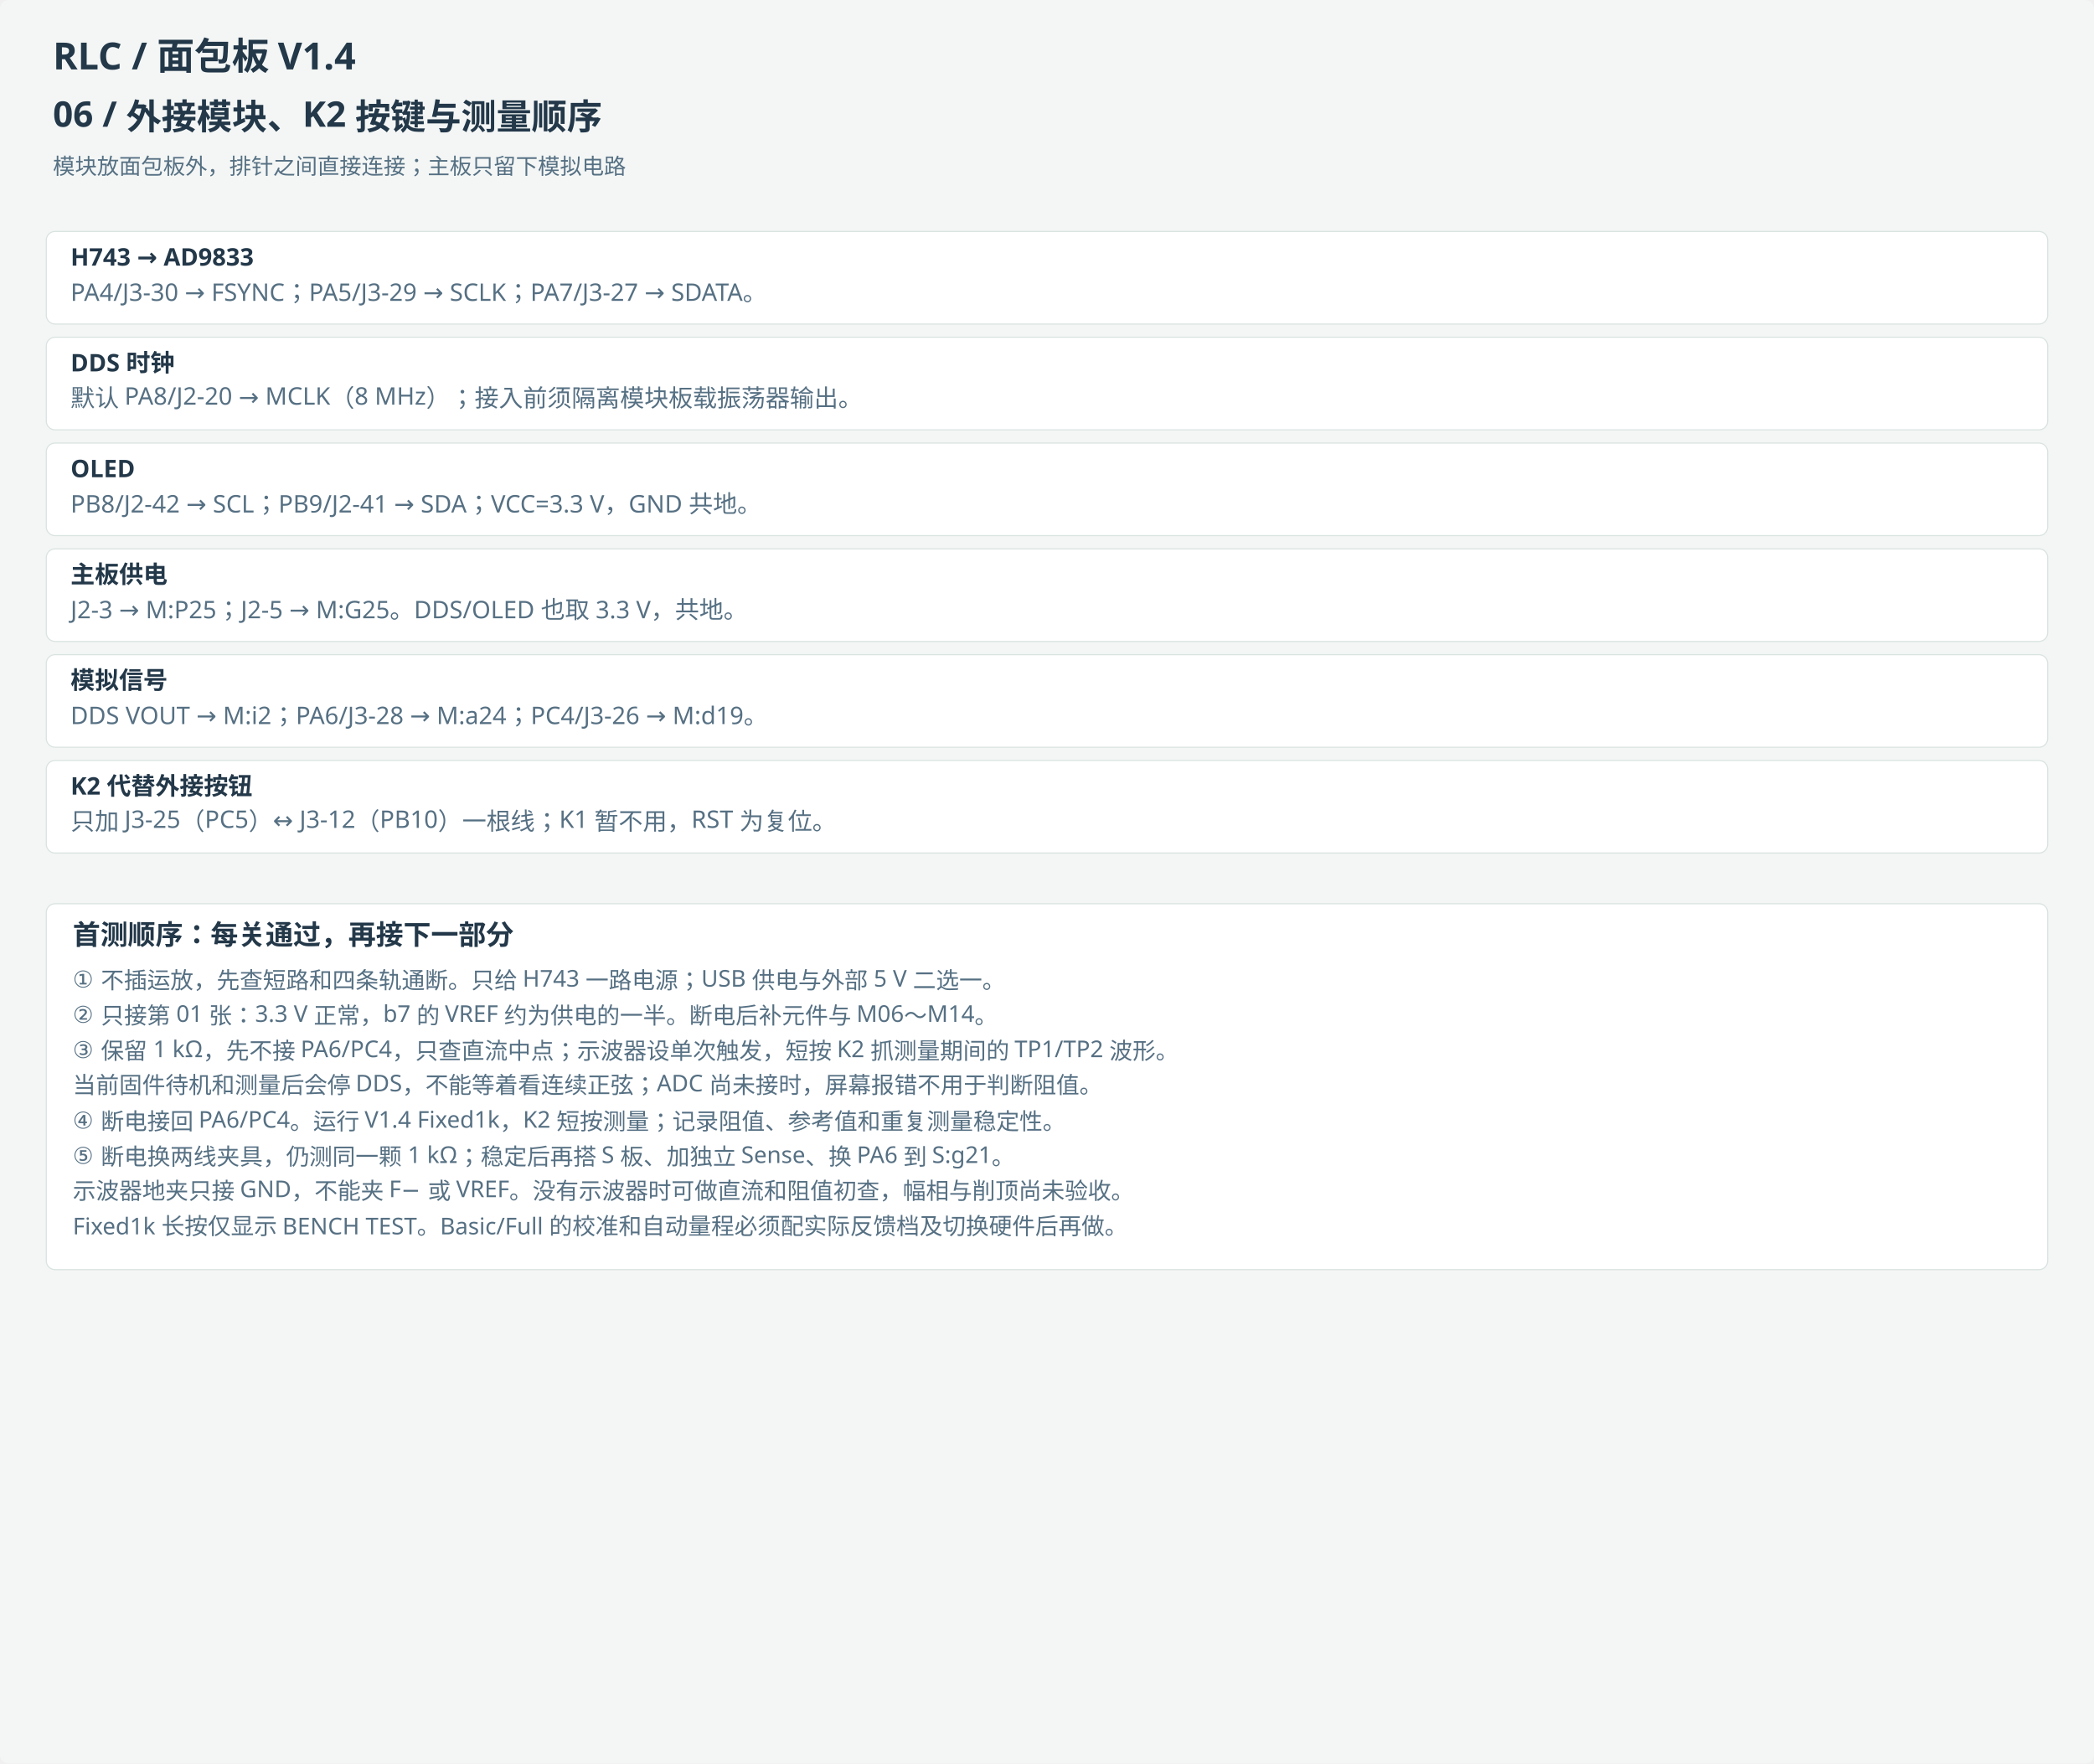
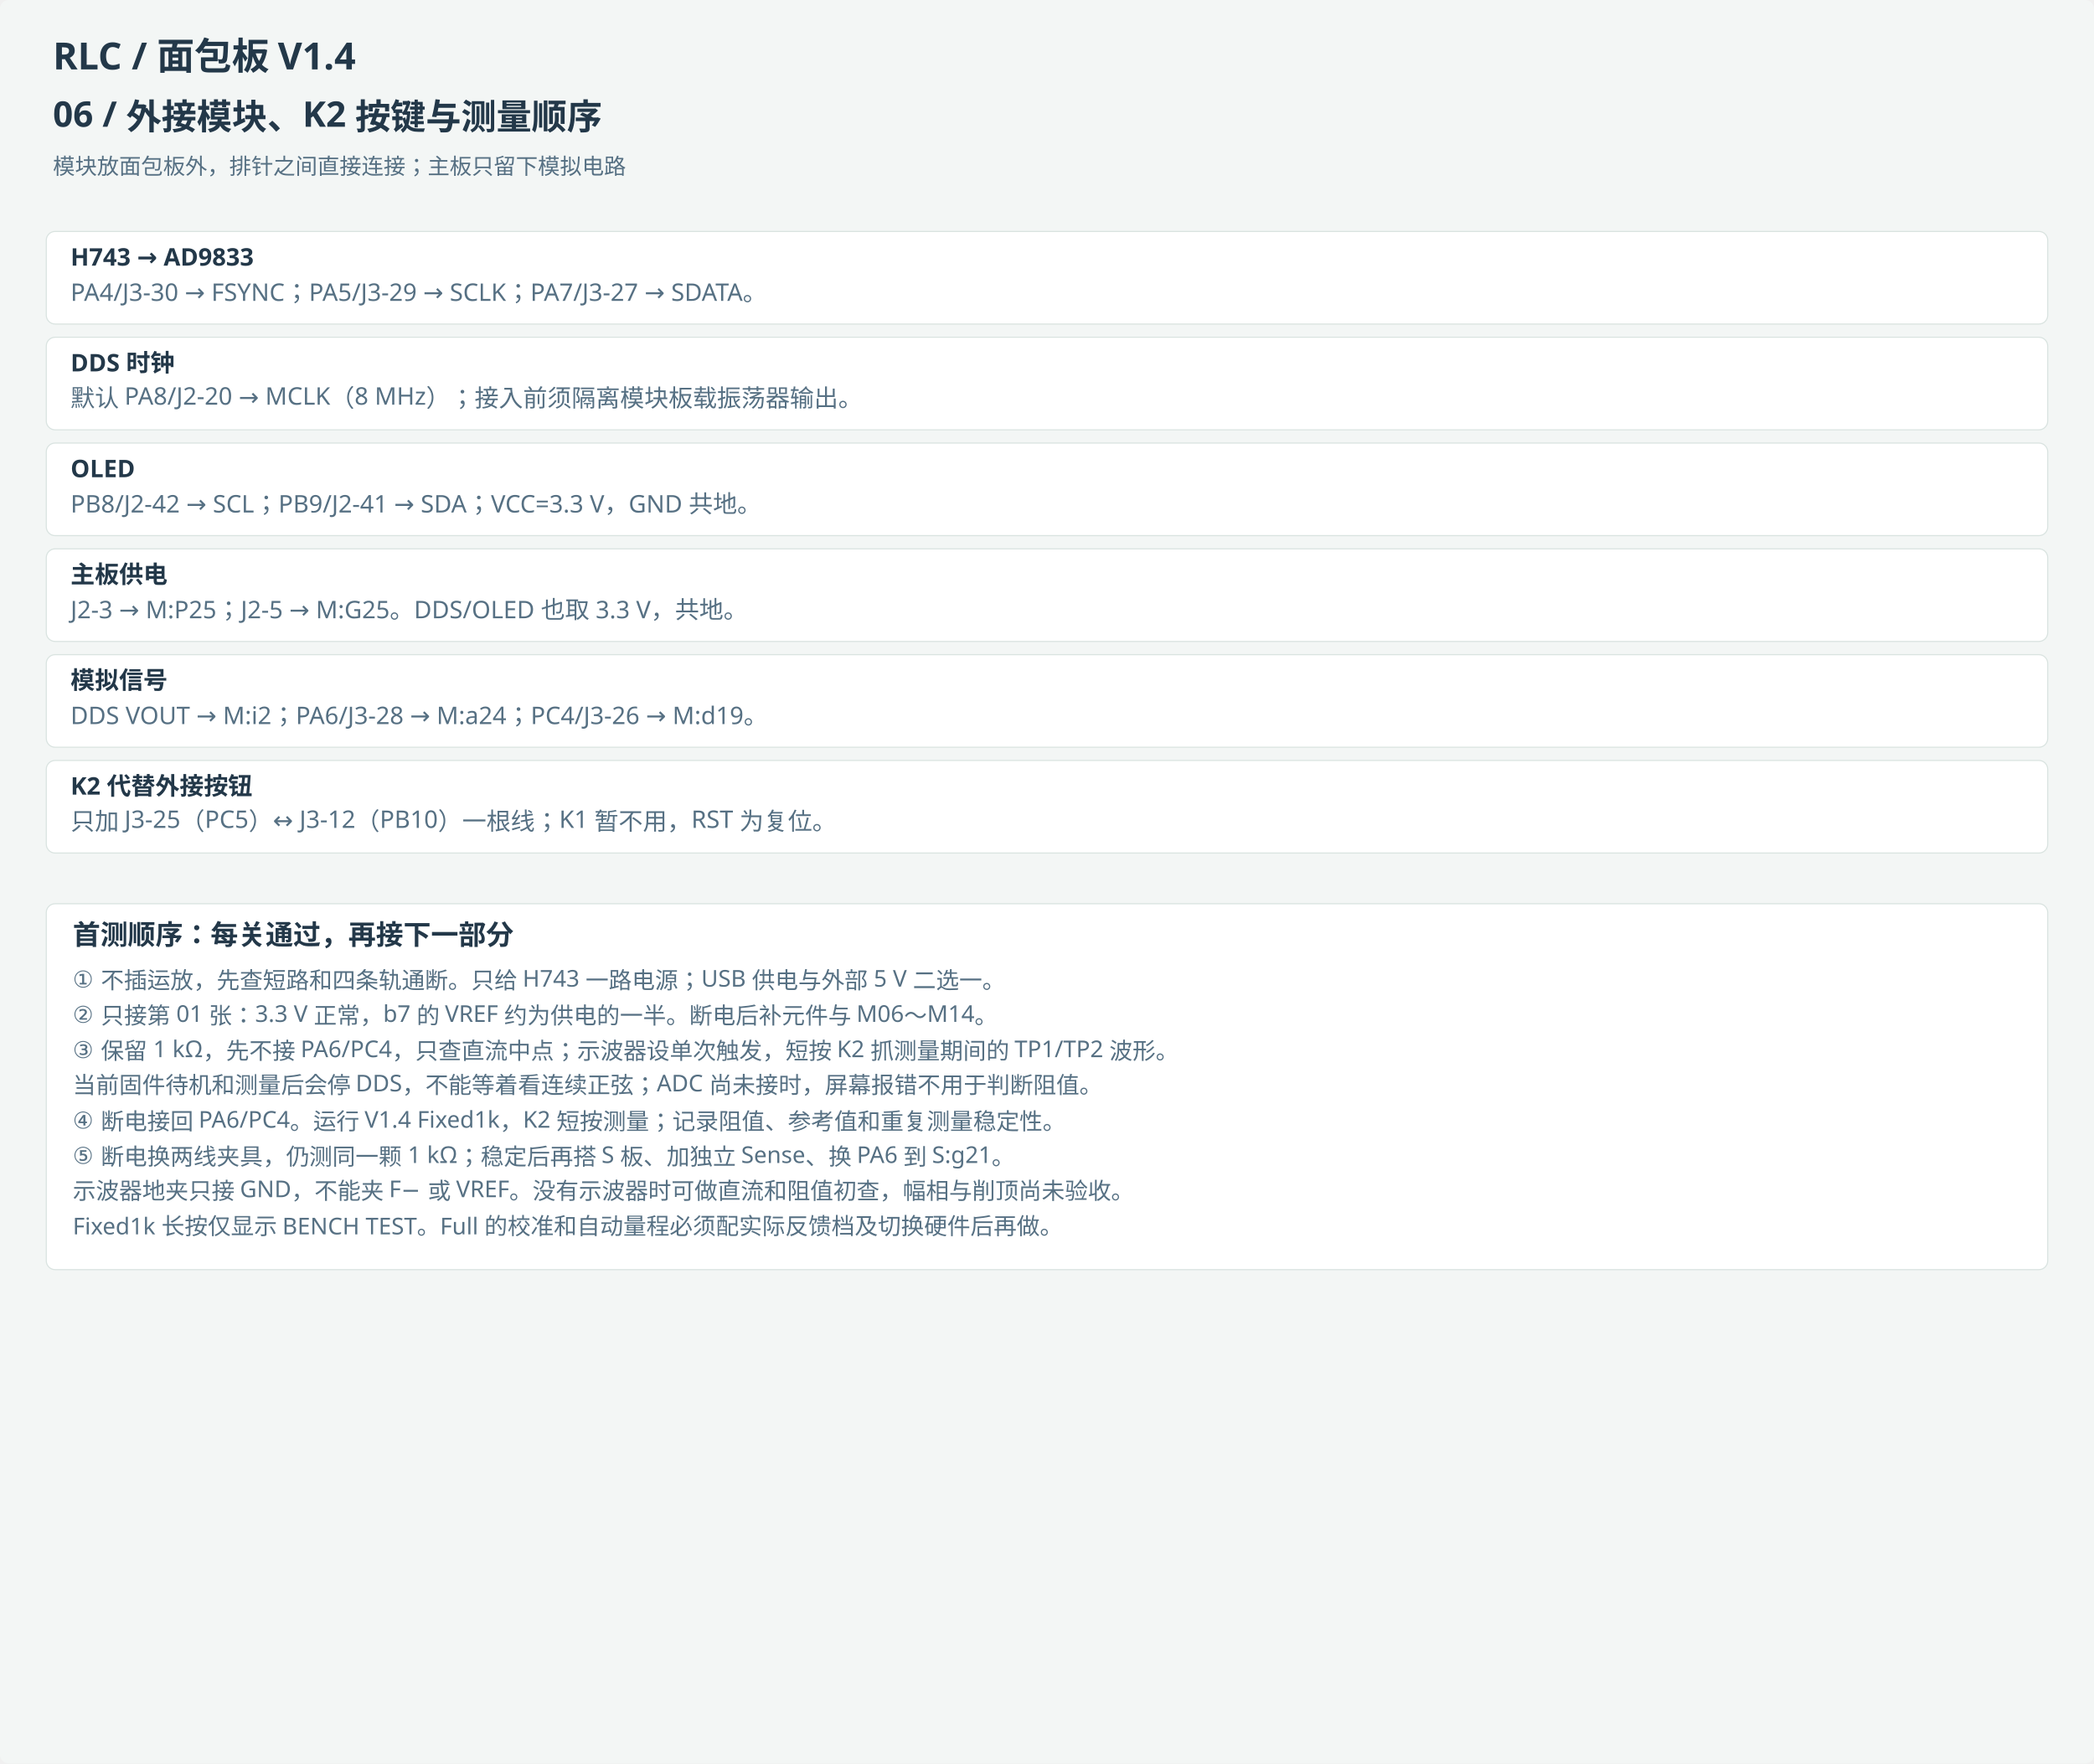
<svg xmlns="http://www.w3.org/2000/svg" width="1900" height="1600" viewBox="0 0 1900 1600" font-family="Microsoft YaHei,sans-serif">
  <rect x="0" y="0" width="1900" height="1600" rx="8" fill="#f3f6f5" stroke="none" />
  <text x="48" y="63" font-size="34" fill="#233849" font-weight="700" text-anchor="start">RLC / 面包板 V1.4</text>
  <text x="48" y="115" font-size="32" fill="#233849" font-weight="700" text-anchor="start">06 / 外接模块、K2 按键与测量顺序</text>
  <text x="48" y="158" font-size="20" fill="#567083" font-weight="400" text-anchor="start">模块放面包板外，排针之间直接连接；主板只留下模拟电路</text>
  <rect x="42" y="210" width="1816" height="84" rx="8" fill="white" stroke="#d9e3e0" />
  <text x="64" y="241" font-size="22" fill="#233849" font-weight="700" text-anchor="start">H743 → AD9833</text>
  <text x="64" y="273" font-size="22" fill="#567083" font-weight="400" text-anchor="start">PA4/J3-30 → FSYNC；PA5/J3-29 → SCLK；PA7/J3-27 → SDATA。</text>
  <rect x="42" y="306" width="1816" height="84" rx="8" fill="white" stroke="#d9e3e0" />
  <text x="64" y="337" font-size="22" fill="#233849" font-weight="700" text-anchor="start">DDS 时钟</text>
  <text x="64" y="369" font-size="22" fill="#567083" font-weight="400" text-anchor="start">默认 PA8/J2-20 → MCLK（8 MHz）；接入前须隔离模块板载振荡器输出。</text>
  <rect x="42" y="402" width="1816" height="84" rx="8" fill="white" stroke="#d9e3e0" />
  <text x="64" y="433" font-size="22" fill="#233849" font-weight="700" text-anchor="start">OLED</text>
  <text x="64" y="465" font-size="22" fill="#567083" font-weight="400" text-anchor="start">PB8/J2-42 → SCL；PB9/J2-41 → SDA；VCC=3.3 V，GND 共地。</text>
  <rect x="42" y="498" width="1816" height="84" rx="8" fill="white" stroke="#d9e3e0" />
  <text x="64" y="529" font-size="22" fill="#233849" font-weight="700" text-anchor="start">主板供电</text>
  <text x="64" y="561" font-size="22" fill="#567083" font-weight="400" text-anchor="start">J2-3 → M:P25；J2-5 → M:G25。DDS/OLED 也取 3.3 V，共地。</text>
  <rect x="42" y="594" width="1816" height="84" rx="8" fill="white" stroke="#d9e3e0" />
  <text x="64" y="625" font-size="22" fill="#233849" font-weight="700" text-anchor="start">模拟信号</text>
  <text x="64" y="657" font-size="22" fill="#567083" font-weight="400" text-anchor="start">DDS VOUT → M:i2；PA6/J3-28 → M:a24；PC4/J3-26 → M:d19。</text>
  <rect x="42" y="690" width="1816" height="84" rx="8" fill="white" stroke="#d9e3e0" />
  <text x="64" y="721" font-size="22" fill="#233849" font-weight="700" text-anchor="start">K2 代替外接按钮</text>
  <text x="64" y="753" font-size="22" fill="#567083" font-weight="400" text-anchor="start">只加 J3-25（PC5）↔ J3-12（PB10）一根线；K1 暂不用，RST 为复位。</text>
  <rect x="42" y="820" width="1816" height="332" rx="8" fill="white" stroke="#d9e3e0" />
  <text x="66" y="857" font-size="25" fill="#233849" font-weight="700" text-anchor="start">首测顺序：每关通过，再接下一部分</text>
  <text x="66" y="896" font-size="21" fill="#567083" font-weight="400" text-anchor="start">① 不插运放，先查短路和四条轨通断。只给 H743 一路电源；USB 供电与外部 5 V 二选一。</text>
  <text x="66" y="928" font-size="21" fill="#567083" font-weight="400" text-anchor="start">② 只接第 01 张：3.3 V 正常，b7 的 VREF 约为供电的一半。断电后补元件与 M06～M14。</text>
  <text x="66" y="960" font-size="21" fill="#567083" font-weight="400" text-anchor="start">③ 保留 1 kΩ，先不接 PA6/PC4，只查直流中点；示波器设单次触发，短按 K2 抓测量期间的 TP1/TP2 波形。</text>
  <text x="66" y="992" font-size="21" fill="#567083" font-weight="400" text-anchor="start">当前固件待机和测量后会停 DDS，不能等着看连续正弦；ADC 尚未接时，屏幕报错不用于判断阻值。</text>
  <text x="66" y="1024" font-size="21" fill="#567083" font-weight="400" text-anchor="start">④ 断电接回 PA6/PC4。运行 V1.4 Fixed1k，K2 短按测量；记录阻值、参考值和重复测量稳定性。</text>
  <text x="66" y="1056" font-size="21" fill="#567083" font-weight="400" text-anchor="start">⑤ 断电换两线夹具，仍测同一颗 1 kΩ；稳定后再搭 S 板、加独立 Sense、换 PA6 到 S:g21。</text>
  <text x="66" y="1088" font-size="21" fill="#567083" font-weight="400" text-anchor="start">示波器地夹只接 GND，不能夹 F− 或 VREF。没有示波器时可做直流和阻值初查，幅相与削顶尚未验收。</text>
-   <text x="66" y="1120" font-size="21" fill="#567083" font-weight="400" text-anchor="start">Fixed1k 长按仅显示 BENCH TEST。Basic/Full 的校准和自动量程必须配实际反馈档及切换硬件后再做。</text>
+   <text x="66" y="1120" font-size="21" fill="#567083" font-weight="400" text-anchor="start">Fixed1k 长按仅显示 BENCH TEST。Full 的校准和自动量程必须配实际反馈档及切换硬件后再做。</text>
</svg>
